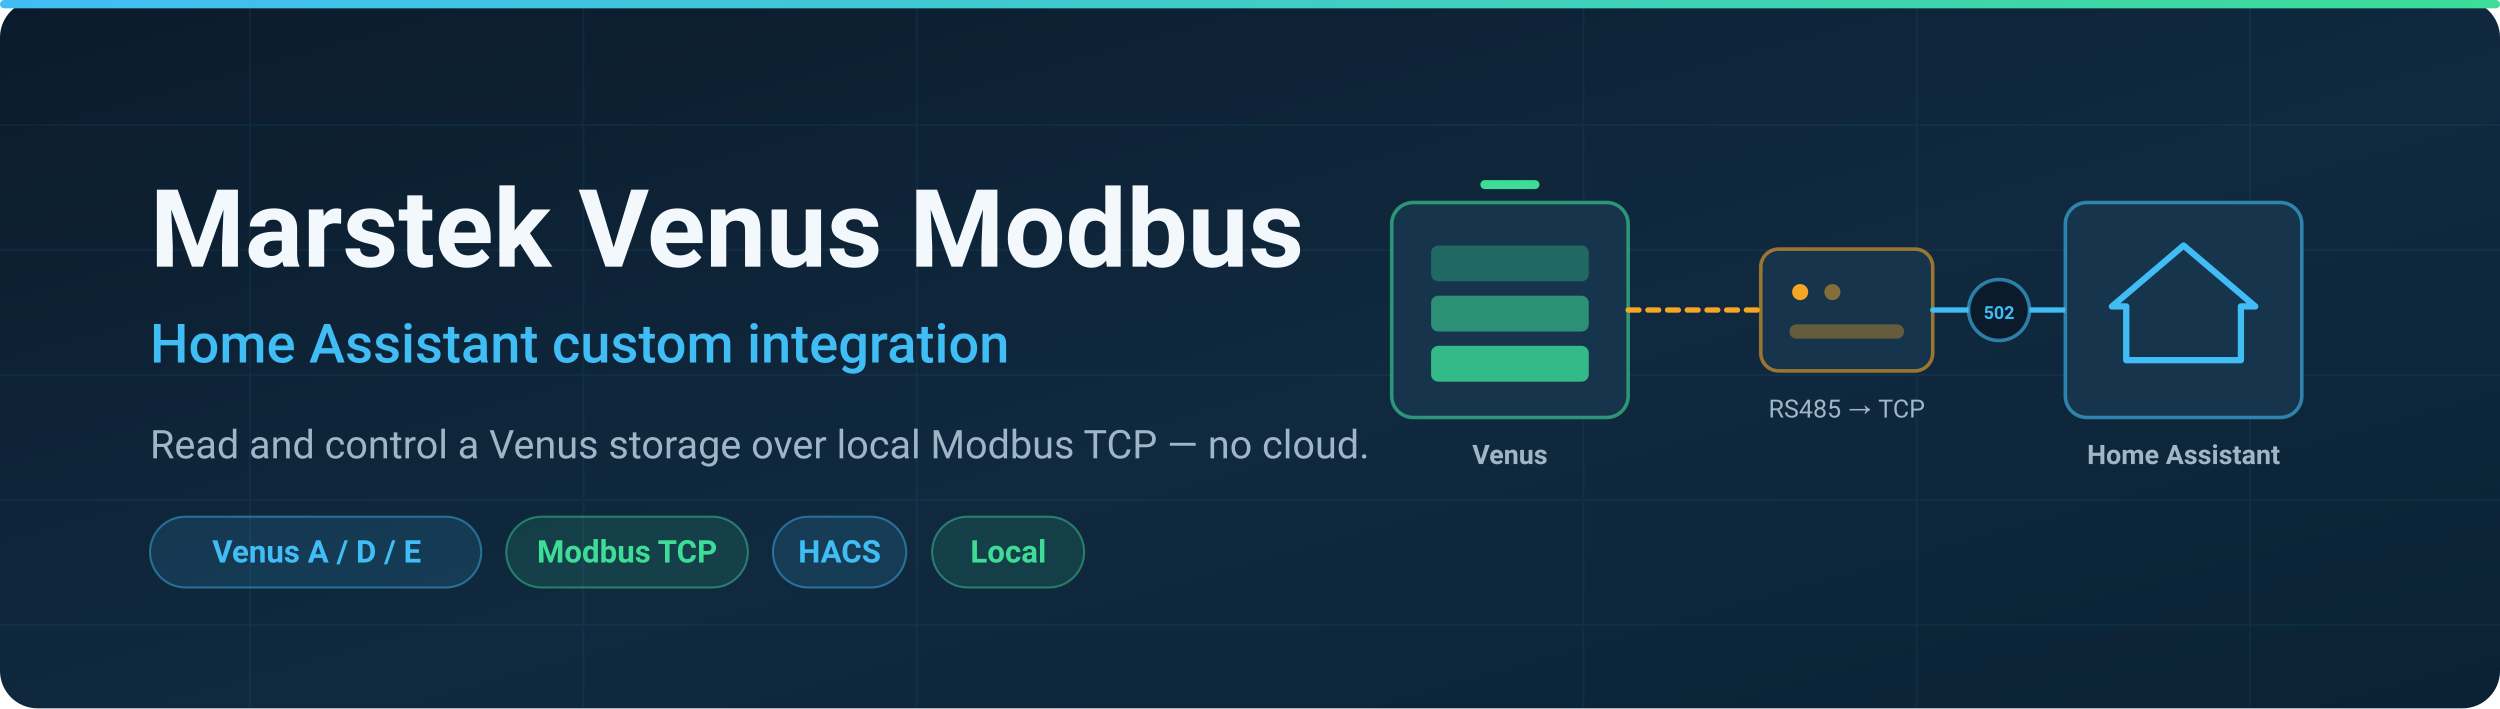
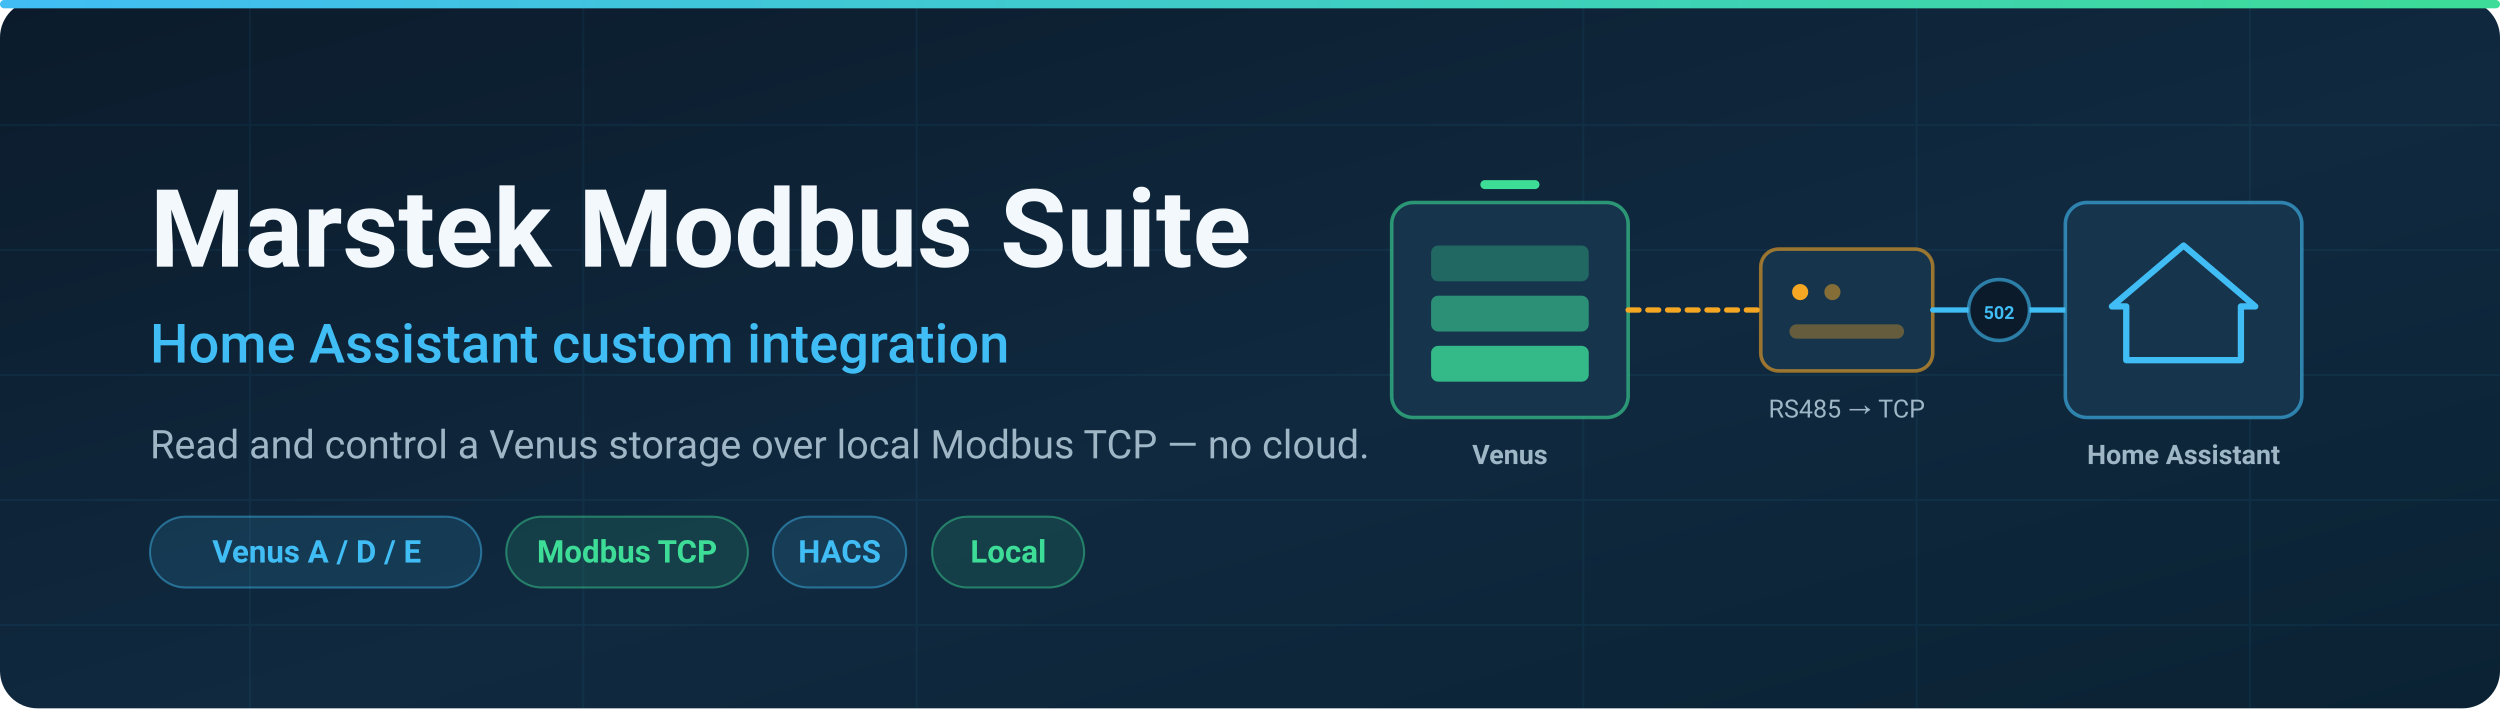
- <svg xmlns="http://www.w3.org/2000/svg" viewBox="0 0 1200 340" width="1200" height="340" role="img" aria-label="Marstek Venus Modbus - Home Assistant integration for Marstek Venus battery storage over Modbus TCP">
+ <svg xmlns="http://www.w3.org/2000/svg" viewBox="0 0 1200 340" width="1200" height="340" role="img" aria-label="Marstek Modbus Suite - Home Assistant integration for Marstek Venus battery storage over Modbus TCP">
  <defs>
    <linearGradient id="bg" x1="0" y1="0" x2="1" y2="1">
      <stop offset="0%" stop-color="#0B1B2B" />
      <stop offset="55%" stop-color="#10293F" />
      <stop offset="100%" stop-color="#0A2233" />
    </linearGradient>
    <linearGradient id="accent" x1="0" y1="0" x2="1" y2="0">
      <stop offset="0%" stop-color="#41BDF5" />
      <stop offset="100%" stop-color="#3DDC97" />
    </linearGradient>
    <linearGradient id="wire" x1="0" y1="0" x2="1" y2="0">
      <stop offset="0%" stop-color="#41BDF5" stop-opacity="0.15" />
      <stop offset="50%" stop-color="#41BDF5" stop-opacity="0.9" />
      <stop offset="100%" stop-color="#3DDC97" stop-opacity="0.15" />
    </linearGradient>
  </defs>
  <rect width="1200" height="340" rx="18" fill="url(#bg)" />
  <rect x="0" y="0" width="1200" height="4" rx="2" fill="url(#accent)" />
  <g stroke="#41BDF5" stroke-opacity="0.06" stroke-width="1">
    <path d="M0 60H1200M0 120H1200M0 180H1200M0 240H1200M0 300H1200M120 0V340M280 0V340M440 0V340M760 0V340M920 0V340M1080 0V340" />
  </g>
-   <text x="72" y="128" font-family="-apple-system,BlinkMacSystemFont,'Segoe UI',Roboto,Helvetica,Arial,sans-serif" font-size="52" font-weight="700" fill="#F2F8FC">Marstek Venus Modbus</text>
+   <text x="72" y="128" font-family="-apple-system,BlinkMacSystemFont,'Segoe UI',Roboto,Helvetica,Arial,sans-serif" font-size="52" font-weight="700" fill="#F2F8FC">Marstek Modbus Suite</text>
  <text x="72" y="174" font-family="-apple-system,BlinkMacSystemFont,'Segoe UI',Roboto,Helvetica,Arial,sans-serif" font-size="26" font-weight="500" fill="#41BDF5">Home Assistant custom integration</text>
  <text x="72" y="220" font-family="-apple-system,BlinkMacSystemFont,'Segoe UI',Roboto,Helvetica,Arial,sans-serif" font-size="19" fill="#9FB6C6">Read and control a Venus storage over local Modbus TCP — no cloud.</text>
  <rect x="72" y="248" width="159" height="34" rx="17" fill="#41BDF5" fill-opacity="0.13" stroke="#41BDF5" stroke-opacity="0.45" />
  <text x="152" y="270" font-family="-apple-system,BlinkMacSystemFont,'Segoe UI',Roboto,Helvetica,Arial,sans-serif" font-size="15" font-weight="600" fill="#41BDF5" text-anchor="middle">Venus A / D / E</text>
  <rect x="243.0" y="248" width="116" height="34" rx="17" fill="#3DDC97" fill-opacity="0.13" stroke="#3DDC97" stroke-opacity="0.45" />
  <text x="301" y="270" font-family="-apple-system,BlinkMacSystemFont,'Segoe UI',Roboto,Helvetica,Arial,sans-serif" font-size="15" font-weight="600" fill="#3DDC97" text-anchor="middle">Modbus TCP</text>
  <rect x="371.0" y="248" width="64" height="34" rx="17" fill="#41BDF5" fill-opacity="0.13" stroke="#41BDF5" stroke-opacity="0.45" />
  <text x="403" y="270" font-family="-apple-system,BlinkMacSystemFont,'Segoe UI',Roboto,Helvetica,Arial,sans-serif" font-size="15" font-weight="600" fill="#41BDF5" text-anchor="middle">HACS</text>
  <rect x="447.4" y="248" width="73" height="34" rx="17" fill="#3DDC97" fill-opacity="0.13" stroke="#3DDC97" stroke-opacity="0.45" />
  <text x="484" y="270" font-family="-apple-system,BlinkMacSystemFont,'Segoe UI',Roboto,Helvetica,Arial,sans-serif" font-size="15" font-weight="600" fill="#3DDC97" text-anchor="middle">Local</text>
  <g transform="translate(668,80) scale(0.86)">
    <rect x="0" y="20" width="132" height="120" rx="12" fill="#16344C" stroke="#3DDC97" stroke-opacity="0.6" stroke-width="2" />
    <rect x="22" y="44" width="88" height="20" rx="4" fill="#3DDC97" fill-opacity="0.3" />
    <rect x="22" y="72" width="88" height="20" rx="4" fill="#3DDC97" fill-opacity="0.55" />
    <rect x="22" y="100" width="88" height="20" rx="4" fill="#3DDC97" fill-opacity="0.8" />
    <path d="M52 10h28" stroke="#3DDC97" stroke-width="5" stroke-linecap="round" />
    <text x="66" y="166" font-family="-apple-system,BlinkMacSystemFont,'Segoe UI',Roboto,Helvetica,Arial,sans-serif" font-size="15" font-weight="600" fill="#9FB6C6" text-anchor="middle">Venus</text>
    <path d="M132 80H206" stroke="#F5A623" stroke-width="3" stroke-linecap="round" stroke-dasharray="6 5" />
    <rect x="206" y="46" width="96" height="68" rx="10" fill="#16344C" stroke="#F5A623" stroke-opacity="0.6" stroke-width="2" />
    <circle cx="228" cy="70" r="4.5" fill="#F5A623" />
    <circle cx="246" cy="70" r="4.5" fill="#F5A623" fill-opacity="0.5" />
    <rect x="222" y="88" width="64" height="8" rx="4" fill="#F5A623" fill-opacity="0.35" />
    <text x="254" y="140" font-family="-apple-system,BlinkMacSystemFont,'Segoe UI',Roboto,Helvetica,Arial,sans-serif" font-size="14" fill="#9FB6C6" text-anchor="middle">RS485 → TCP</text>
    <path d="M302 80H376" stroke="#41BDF5" stroke-width="3" stroke-linecap="round" />
    <circle cx="339" cy="80" r="17" fill="#0B1B2B" stroke="#41BDF5" stroke-opacity="0.6" stroke-width="2" />
    <text x="339" y="85" font-family="-apple-system,BlinkMacSystemFont,'Segoe UI',Roboto,Helvetica,Arial,sans-serif" font-size="10" font-weight="700" fill="#41BDF5" text-anchor="middle">502</text>
    <rect x="376" y="20" width="132" height="120" rx="12" fill="#16344C" stroke="#41BDF5" stroke-opacity="0.6" stroke-width="2" />
    <path d="M442 44 L482 78 L474 78 L474 108 L410 108 L410 78 L402 78 Z" fill="none" stroke="#41BDF5" stroke-width="3.5" stroke-linejoin="round" />
    <text x="442" y="166" font-family="-apple-system,BlinkMacSystemFont,'Segoe UI',Roboto,Helvetica,Arial,sans-serif" font-size="15" font-weight="600" fill="#9FB6C6" text-anchor="middle">Home Assistant</text>
  </g>
</svg>
